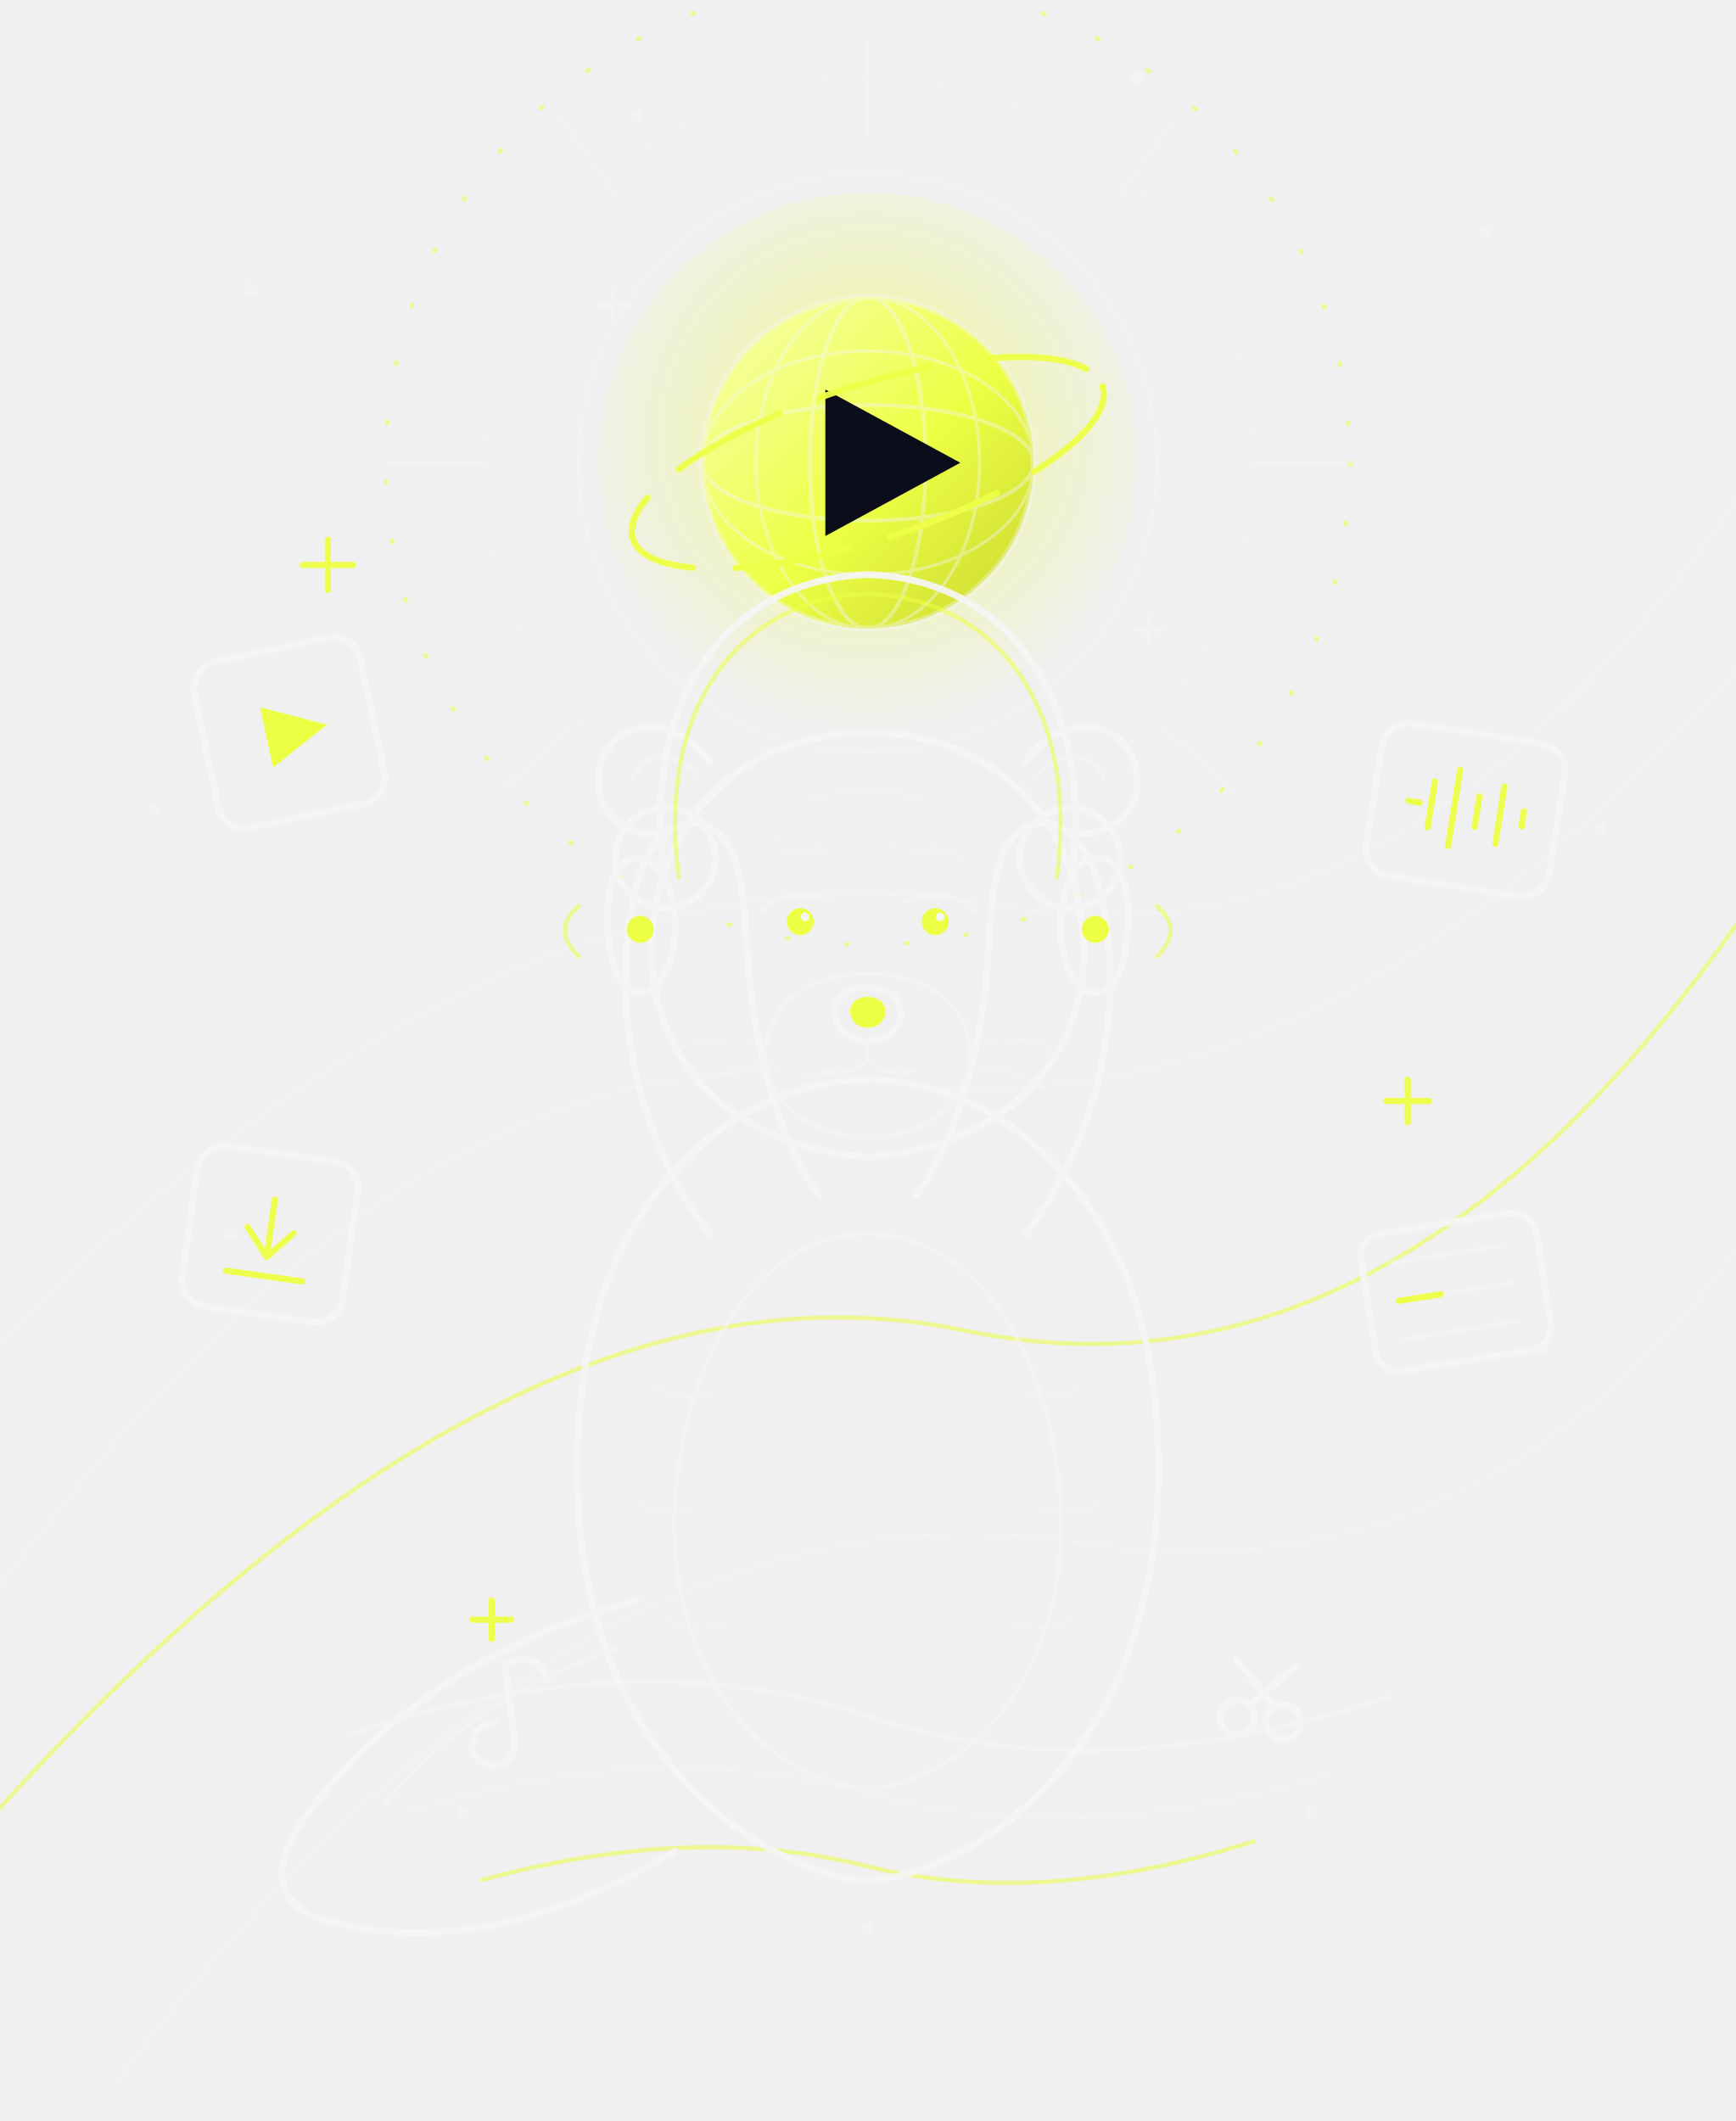
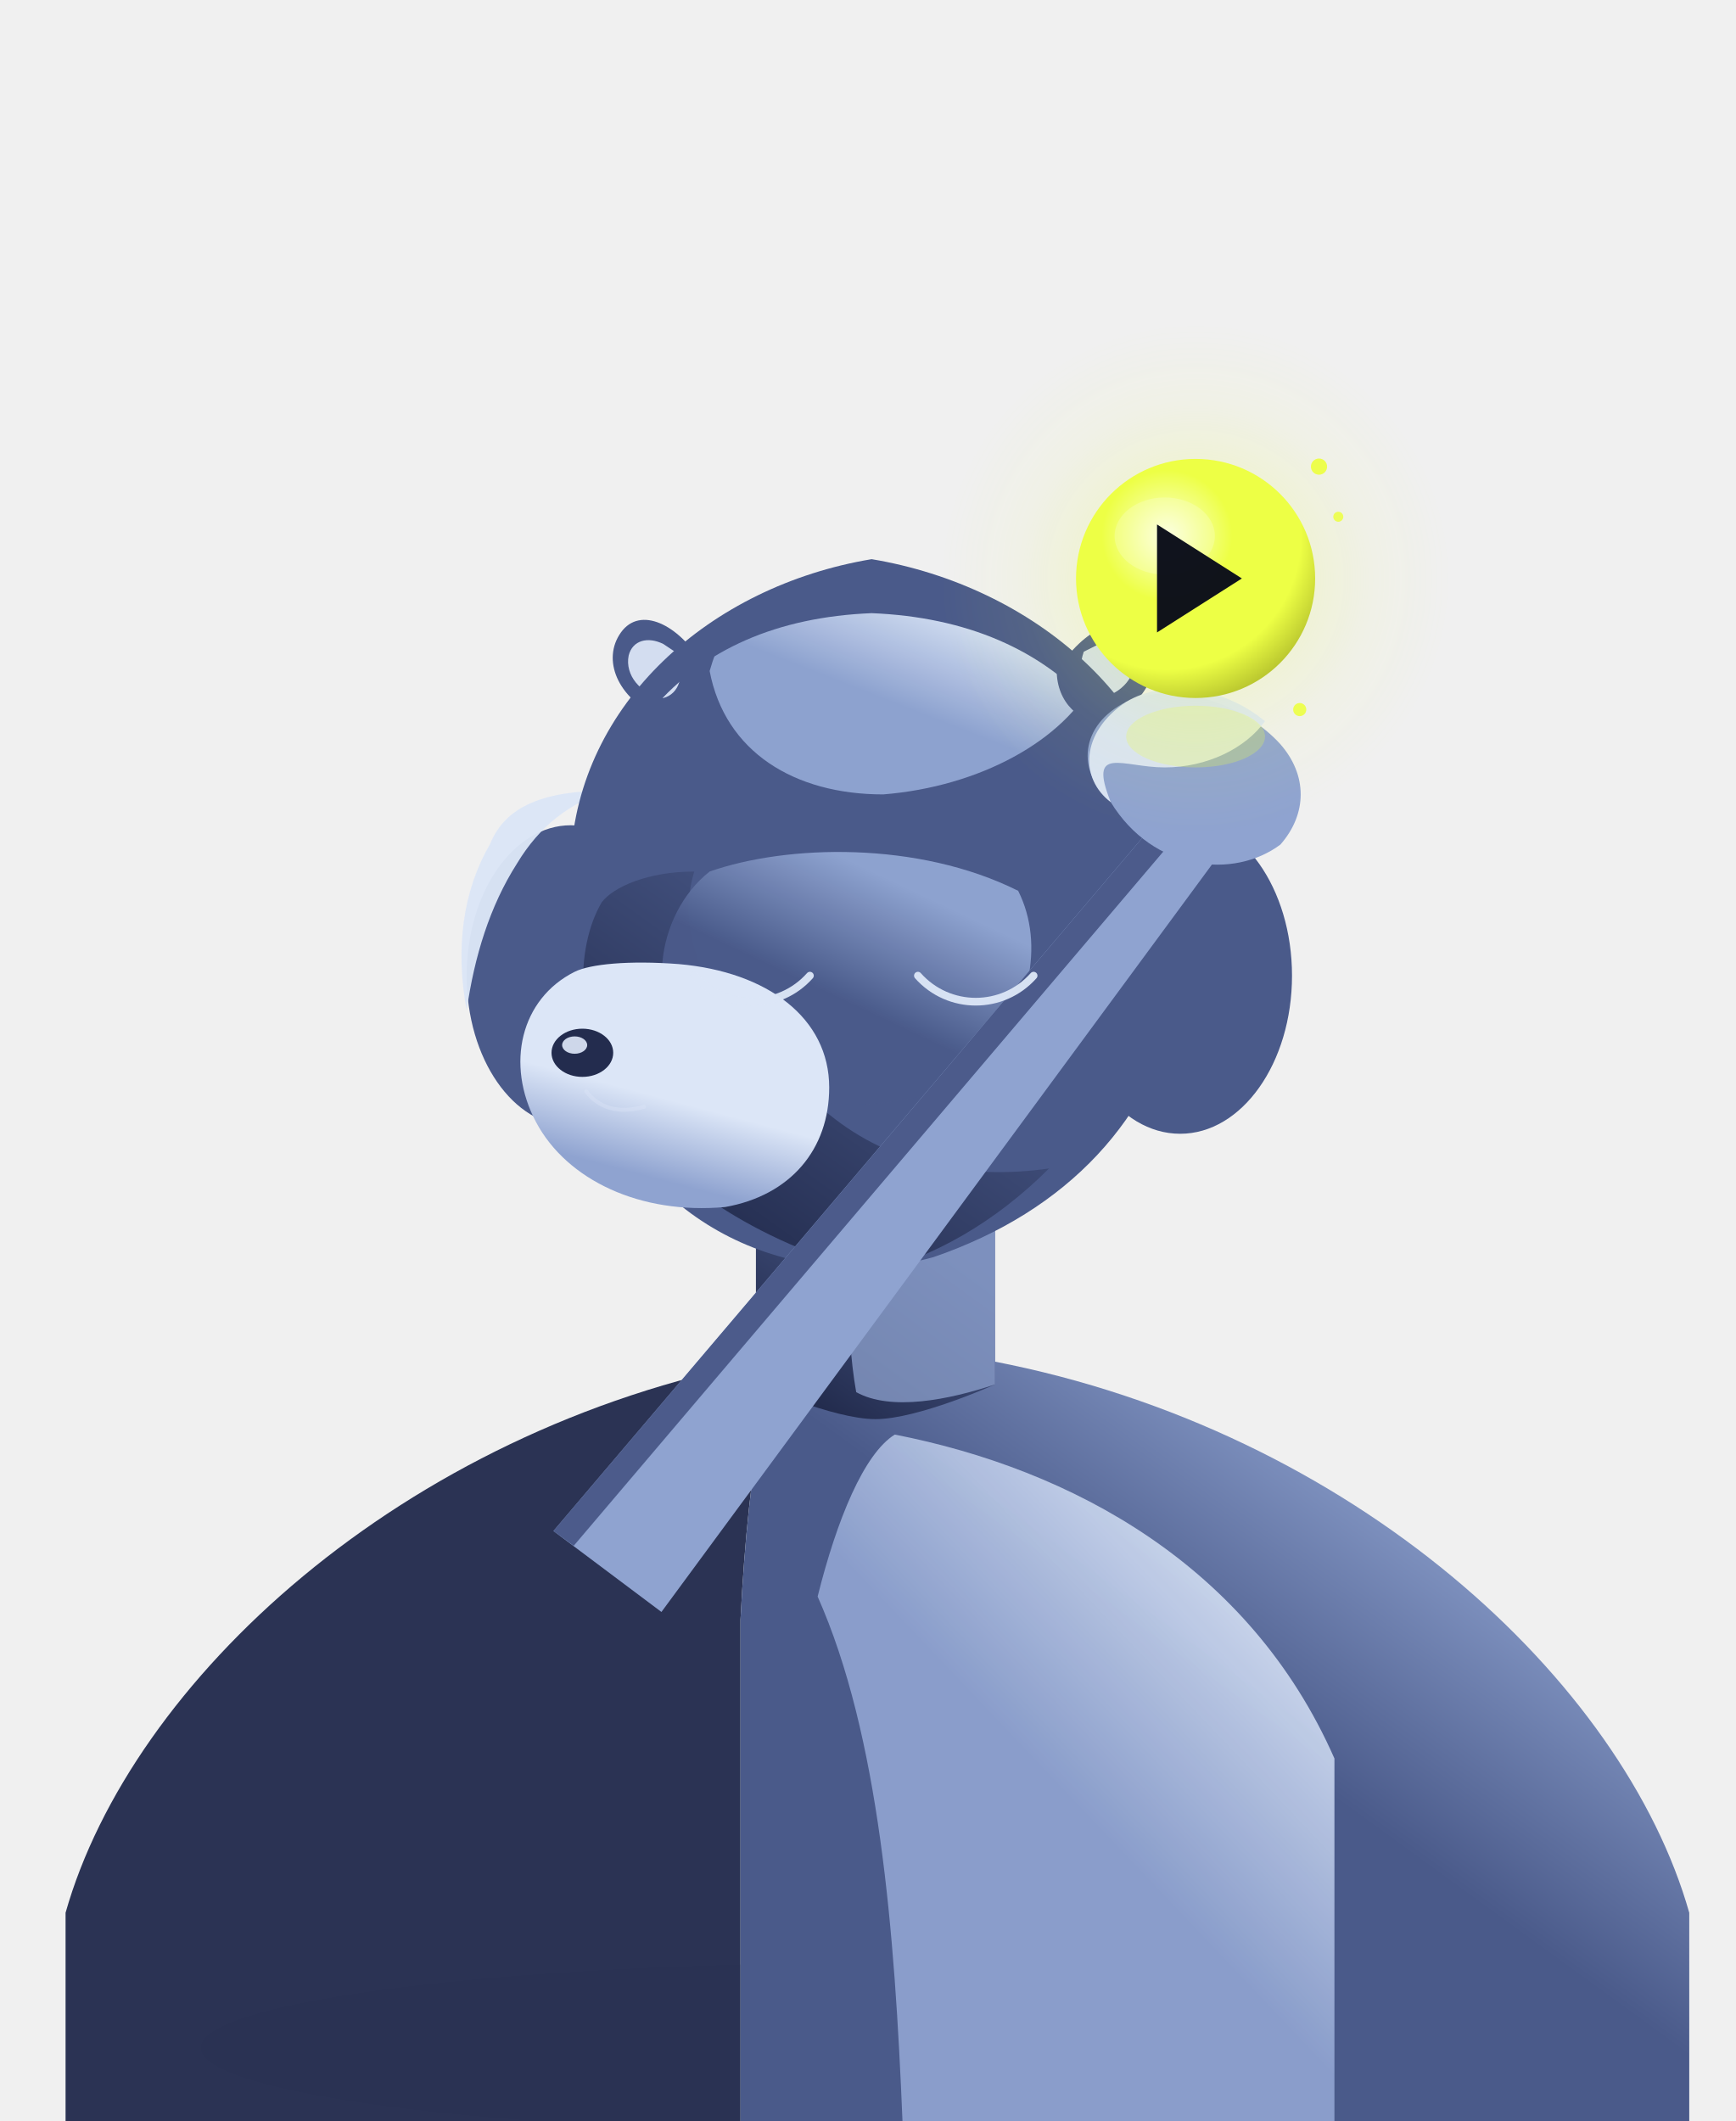
- <svg xmlns="http://www.w3.org/2000/svg" viewBox="0 0 900 1100" role="img" aria-label="MediaOtter hero illustration: an otter in flowing line-art style holding a glowing play-button orb, surrounded by swirling ornamental strokes and media icons">
+ <svg xmlns="http://www.w3.org/2000/svg" viewBox="0 0 900 1100" role="img" aria-label="MediaOtter hero illustration: serene otter wearing large over-ear headphones, eyes closed, presenting a glowing play-button orb">
  <defs>
-     <radialGradient id="orbGlow" cx="50%" cy="45%" r="55%">
-       <stop offset="0%" stop-color="#edff45" stop-opacity=".9" />
-       <stop offset="50%" stop-color="#edff45" stop-opacity=".28" />
+     <radialGradient id="orbCore" cx="38%" cy="32%" r="72%">
+       <stop offset="0%" stop-color="#fbffd8" />
+       <stop offset="38%" stop-color="#edff45" />
+       <stop offset="78%" stop-color="#edff45" />
+       <stop offset="100%" stop-color="#b9c62e" />
+     </radialGradient>
+     <radialGradient id="orbHalo" cx="50%" cy="50%" r="50%">
+       <stop offset="0%" stop-color="#edff45" stop-opacity="0.42" />
+       <stop offset="38%" stop-color="#edff45" stop-opacity="0.18" />
+       <stop offset="68%" stop-color="#edff45" stop-opacity="0.06" />
      <stop offset="100%" stop-color="#edff45" stop-opacity="0" />
    </radialGradient>
-     <linearGradient id="orbCore" x1="0" y1="0" x2="1" y2="1">
-       <stop offset="0%" stop-color="#f7ffb0" />
-       <stop offset="55%" stop-color="#edff45" />
-       <stop offset="100%" stop-color="#c9d62e" />
+     <linearGradient id="litPlane" x1="78%" y1="12%" x2="18%" y2="88%">
+       <stop offset="0%" stop-color="#dce6f7" />
+       <stop offset="52%" stop-color="#8fa3d0" />
+       <stop offset="100%" stop-color="#8fa3d0" />
    </linearGradient>
-     <style>
-       .L{fill:none;stroke:#f5f5f5;stroke-linecap:round;stroke-linejoin:round}
-       .L1{stroke-width:3.5;opacity:.92}
-       .L2{stroke-width:2.4;opacity:.6}
-       .L3{stroke-width:1.6;opacity:.38}
-       .A{fill:none;stroke:#edff45;stroke-linecap:round;stroke-linejoin:round}
-       .A1{stroke-width:3.2;opacity:.95}
-       .A2{stroke-width:2.2;opacity:.55}
-       .fillw{fill:#f5f5f5}
-       .filla{fill:#edff45}
-       .soft{fill:#f5f5f5;opacity:.12}
-     </style>
+     <linearGradient id="midPlane" x1="72%" y1="18%" x2="28%" y2="82%">
+       <stop offset="0%" stop-color="#8fa3d0" />
+       <stop offset="60%" stop-color="#4a5a8a" />
+       <stop offset="100%" stop-color="#4a5a8a" />
+     </linearGradient>
+     <linearGradient id="shadowPlane" x1="78%" y1="14%" x2="18%" y2="86%">
+       <stop offset="0%" stop-color="#4a5a8a" />
+       <stop offset="100%" stop-color="#232c4e" />
+     </linearGradient>
+     <linearGradient id="muzzleFill" x1="62%" y1="14%" x2="38%" y2="86%">
+       <stop offset="0%" stop-color="#dce6f7" />
+       <stop offset="58%" stop-color="#dce6f7" />
+       <stop offset="100%" stop-color="#8fa3d0" />
+     </linearGradient>
+     <linearGradient id="torsoLit" x1="78%" y1="18%" x2="22%" y2="82%">
+       <stop offset="0%" stop-color="#8fa3d0" />
+       <stop offset="48%" stop-color="#4a5a8a" />
+       <stop offset="100%" stop-color="#4a5a8a" />
+     </linearGradient>
  </defs>
-   <g id="field">
-     <path class="L L3" d="M-40 880 Q 200 520 450 560 Q 700 600 940 300" />
-     <path class="L L3" d="M-60 760 Q 240 420 520 470 Q 760 512 950 180" />
-     <path class="L L3" d="M60 1080 Q 300 760 560 800 Q 780 834 920 620" />
-     <path class="A A2" d="M-20 960 Q 260 640 500 690 Q 720 736 900 480" />
-     <circle class="L L3" cx="450" cy="240" r="150" />
-     <circle class="L L3" cx="450" cy="240" r="200" stroke-dasharray="2 18" />
-     <circle class="A A2" cx="450" cy="240" r="250" stroke-dasharray="1 30" />
-     <g class="L L3">
-       <path d="M450 20 v50" />
-       <path d="M610 60 l-30 42" />
-       <path d="M700 240 h-52" />
-       <path d="M290 60 l30 42" />
-       <path d="M200 240 h52" />
-       <path d="M640 410 l-36 -32" />
-       <path d="M260 410 l36 -32" />
-     </g>
-     <g class="fillw" opacity=".5">
-       <circle cx="130" cy="150" r="3.5" />
-       <circle cx="770" cy="120" r="3" />
-       <circle cx="830" cy="430" r="3.5" />
-       <circle cx="80" cy="420" r="3" />
-       <circle cx="120" cy="640" r="3.5" />
-       <circle cx="800" cy="700" r="3" />
-       <circle cx="240" cy="940" r="3" />
-       <circle cx="680" cy="940" r="3.5" />
-       <circle cx="450" cy="1000" r="3" />
-       <circle cx="330" cy="60" r="3" />
-       <circle cx="590" cy="40" r="3.5" />
-     </g>
-     <g class="A A1" stroke-width="2.6">
-       <path d="M170 280 v26 M157 293 h26" />
-       <path d="M730 560 v22 M719 571 h22" />
-       <path d="M255 830 v20 M245 840 h20" />
-     </g>
-   </g>
-   <g id="chips">
-     <g transform="translate(150 380) rotate(-12)">
-       <rect class="L L1" x="-44" y="-44" width="88" height="88" rx="14" />
-       <path class="filla" d="M-12 -16 L20 0 L-12 16 Z" />
-     </g>
-     <g transform="translate(760 420) rotate(9)">
-       <rect class="L L1" x="-48" y="-40" width="96" height="80" rx="14" />
-       <path class="A A1" stroke-width="2.8" d="M-30 0 h6 M-18 -12 v24 M-6 -20 v40 M6 -8 v16 M18 -15 v30 M30 -4 v8" />
-     </g>
-     <g transform="translate(140 640) rotate(8)">
-       <rect class="L L1" x="-42" y="-42" width="84" height="84" rx="14" />
-       <path class="A A1" stroke-width="2.8" d="M0 -18 V10 M-12 -2 L0 12 L12 -2 M-20 22 H20" />
-     </g>
-     <g transform="translate(755 670) rotate(-9)">
-       <rect class="L L1" x="-46" y="-36" width="92" height="72" rx="12" />
-       <path class="L L2" d="M-30 -20 H30 M-30 0 H30 M-30 20 H30" />
-       <path class="A A1" stroke-width="2.6" d="M-30 0 H-8" />
-     </g>
-     <g transform="translate(255 890) rotate(-7)">
-       <path class="L L1" d="M10 -26 V14 a11 11 0 1 1 -9 -10 M10 -26 q18 -5 21 11" />
-     </g>
-     <g transform="translate(655 880) rotate(6)">
-       <circle class="L L1" cx="-12" cy="12" r="9" />
-       <circle class="L L1" cx="12" cy="12" r="9" />
-       <path class="L L1" d="M-7 5 L16 -18 M7 5 L-16 -18" />
-     </g>
-   </g>
-   <g id="orb">
-     <circle cx="450" cy="240" r="140" fill="url(#orbGlow)" />
-     <circle cx="450" cy="240" r="86" fill="url(#orbCore)" />
-     <g class="L" stroke="#0b0e1a" opacity=".4">
-       <circle cx="450" cy="240" r="86" stroke-width="3" />
-       <ellipse cx="450" cy="240" rx="86" ry="30" stroke-width="2" />
-       <ellipse cx="450" cy="240" rx="86" ry="58" stroke-width="1.6" />
-       <ellipse cx="450" cy="240" rx="30" ry="86" stroke-width="2" />
-       <ellipse cx="450" cy="240" rx="58" ry="86" stroke-width="1.6" />
-     </g>
-     <path d="M428 202 L498 240 L428 278 Z" fill="#0b0e1a" />
-     <ellipse class="A A1" cx="450" cy="240" rx="128" ry="40" transform="rotate(-18 450 240)" stroke-dasharray="60 22" />
-     <g class="L L2" stroke-width="2.4">
-       <path d="M318 150 v16 M310 158 h16" />
-       <path d="M596 320 v14 M589 327 h14" />
-     </g>
-   </g>
-   <g id="otter">
-     <path class="L L2" d="M180 900 Q 330 850 450 890 Q 570 930 720 880" />
-     <path class="L L3" d="M210 940 Q 340 900 450 930 Q 560 960 690 920" />
-     <path class="A A2" d="M250 975 Q 360 945 450 968 Q 540 990 650 955" />
-     <path class="L L1" d="M330 830 Q 220 860 160 940 Q 130 980 165 995 Q 250 1020 350 960" />
-     <path class="L L2" d="M320 855 Q 245 880 200 935" />
-     <path class="L L1" d="M450 560       C 380 560 320 620 305 700       C 292 770 300 850 340 905       C 375 955 425 975 450 975       C 475 975 525 955 560 905       C 600 850 608 770 595 700       C 580 620 520 560 450 560 Z" />
-     <path class="L L2" d="M450 640 C 395 640 355 700 350 780 C 346 855 385 920 450 928 C 515 920 554 855 550 780 C 545 700 505 640 450 640 Z" />
-     <g class="L L3">
-       <path d="M340 720 q 18 8 30 2" />
-       <path d="M330 780 q 18 8 30 2" />
-       <path d="M345 840 q 18 8 30 2" />
-       <path d="M560 720 q -18 8 -30 2" />
-       <path d="M570 780 q -18 8 -30 2" />
-       <path d="M555 840 q -18 8 -30 2" />
-     </g>
-     <path class="L L1" d="M368 640 C 330 590 315 520 330 460 C 338 428 360 418 375 435 C 388 450 385 480 390 520 C 396 565 410 600 425 620" />
-     <path class="L L1" d="M532 640 C 570 590 585 520 570 460 C 562 428 540 418 525 435 C 512 450 515 480 510 520 C 504 565 490 600 475 620" />
-     <circle class="L L1" cx="345" cy="445" r="26" />
-     <circle class="L L1" cx="555" cy="445" r="26" />
-     <path class="L L3" d="M335 445 h20 M345 435 v20 M545 445 h20 M555 435 v20" />
-     <path class="L L1" d="M450 380       C 385 380 340 425 338 490       C 336 545 375 595 450 600       C 525 595 564 545 562 490       C 560 425 515 380 450 380 Z" />
-     <path class="L L1" d="M368 395 C 350 370 320 372 312 395 C 305 415 320 435 342 432" />
-     <path class="L L1" d="M532 395 C 550 370 580 372 588 395 C 595 415 580 435 558 432" />
-     <path class="L L2" d="M362 402 C 350 388 332 390 328 404" />
-     <path class="L L2" d="M538 402 C 550 388 568 390 572 404" />
-     <path class="L L2" d="M450 505 C 415 505 395 525 397 550 C 399 575 425 590 450 590 C 475 590 501 575 503 550 C 505 525 485 505 450 505 Z" />
-     <path class="L L1" d="M450 512 C 438 512 432 519 433 527 C 434 535 442 540 450 540 C 458 540 466 535 467 527 C 468 519 462 512 450 512 Z" />
-     <path class="filla" d="M450 517 C 444 517 440 521 441 526 C 442 531 446 533 450 533 C 454 533 458 531 459 526 C 460 521 456 517 450 517 Z" />
-     <path class="L L2" d="M450 540 v10 M450 550 q -12 10 -24 5 M450 550 q 12 10 24 5" />
-     <g class="L L3">
-       <path d="M398 540 q -28 -4 -46 4" />
-       <path d="M400 552 q -26 2 -42 12" />
-       <path d="M502 540 q 28 -4 46 4" />
-       <path d="M500 552 q 26 2 42 12" />
-     </g>
-     <path class="L L2" d="M395 472 q 16 -14 36 -4" />
-     <path class="L L2" d="M469 468 q 20 -10 36 4" />
-     <circle class="filla" cx="415" cy="478" r="7" />
-     <circle class="filla" cx="485" cy="478" r="7" />
-     <circle class="fillw" cx="417.5" cy="475.5" r="2.2" />
-     <circle class="fillw" cx="487.5" cy="475.5" r="2.2" />
-     <g class="L L3">
-       <path d="M400 445 q 15 -8 30 -2" />
-       <path d="M470 443 q 15 -6 30 2" />
-       <path d="M420 415 q 30 -10 60 0" />
-     </g>
-     <path class="L L1" d="M345 460 C 330 360 380 300 450 298 C 520 300 570 360 555 460" />
-     <path class="A A2" d="M352 455 C 340 365 385 310 450 308 C 515 310 560 365 548 455" />
-     <path class="L L1" d="M330 445 C 322 445 315 455 315 475 C 315 500 322 515 332 515 C 342 515 350 500 350 480 C 350 460 342 445 330 445 Z" />
-     <path class="L L1" d="M570 445 C 578 445 585 455 585 475 C 585 500 578 515 568 515 C 558 515 550 500 550 480 C 550 460 558 445 570 445 Z" />
-     <circle class="filla" cx="332" cy="482" r="7" />
-     <circle class="filla" cx="568" cy="482" r="7" />
-     <path class="A A2" d="M300 470 q -14 12 0 26 M600 470 q 14 12 0 26" />
-   </g>
+   <ellipse cx="452" cy="1062" rx="348" ry="44" fill="#232c4e" opacity="0.18" />
+   <path d="M 34 1100 L 34 992 C 68 872 208 742 395 706 L 395 740 C 390 760 386 800 384 840 L 384 1100 Z" fill="#232c4e" opacity="0.96" />
+   <path d="M 395 706 C 432 690 478 690 515 706 C 702 742 842 872 876 992 L 876 1100 L 384 1100 L 384 840 C 386 800 390 760 395 740 Z" fill="url(#torsoLit)" />
+   <path d="M 464 744 C 556 762 648 812 692 912 L 692 1100 L 468 1100 C 464 1002 456 900 424 828 C 434 788 448 754 464 744 Z" fill="url(#litPlane)" opacity="0.92" />
+   <path d="M 392 628 L 392 718 C 392 718 432 736 454 736 C 476 736 516 718 516 718 L 516 628 Z" fill="url(#shadowPlane)" />
+   <path d="M 444 630 L 516 630 L 516 718 C 492 726 462 732 444 722 C 438 688 440 648 444 630 Z" fill="#8fa3d0" opacity="0.74" />
+   <ellipse cx="296" cy="506" rx="54" ry="78" fill="#4a5a8a" />
+   <ellipse cx="612" cy="506" rx="58" ry="82" fill="#4a5a8a" />
+   <path d="M 254 438 C 240 462 236 492 242 524 C 246 496 254 470 268 448 C 280 428 296 416 316 410 C 282 410 262 418 254 438 Z" fill="#dce6f7" opacity="0.96" />
+   <path d="M 564 428 C 548 452 544 484 552 518 C 556 490 566 464 582 442 C 596 422 616 410 640 404 C 602 404 574 410 564 428 Z" fill="#dce6f7" opacity="0.98" />
+   <path d="M 312 468 C 284 414 316 352 384 324 C 438 302 522 312 568 352 C 612 390 626 452 612 516 C 598 580 554 628 484 652 C 412 672 332 634 310 562 C 302 524 304 492 312 468 Z" fill="#4a5a8a" />
+   <path d="M 312 468 C 298 492 298 534 320 574 C 344 612 392 644 452 660 C 484 652 516 634 544 606 C 502 612 462 604 430 578 C 374 534 348 492 360 452 C 336 452 318 460 312 468 Z" fill="url(#shadowPlane)" />
+   <path d="M 384 324 C 438 302 522 312 568 352 C 552 384 508 408 458 412 C 412 412 376 390 368 348 C 372 334 376 328 384 324 Z" fill="url(#litPlane)" opacity="0.98" />
+   <path d="M 368 452 C 408 438 476 436 528 462 C 542 490 534 526 508 558 C 462 580 404 578 364 548 C 332 524 340 474 368 452 Z" fill="url(#midPlane)" opacity="0.98" />
+   <path d="M 298 504 C 270 518 262 552 278 582 C 294 612 332 630 376 626 C 410 620 430 596 430 564 C 430 528 398 504 352 500 C 326 498 306 500 298 504 Z" fill="url(#muzzleFill)" />
+   <ellipse cx="302" cy="546" rx="16" ry="12.5" fill="#232c4e" />
+   <ellipse cx="298" cy="542" rx="6.5" ry="4.5" fill="#dce6f7" opacity="0.92" />
+   <path d="M 364 344 C 352 324 332 314 322 328 C 312 342 320 362 342 372 C 356 374 366 360 364 344 Z" fill="#4a5a8a" />
+   <path d="M 344 334 C 336 330 328 332 326 340 C 324 350 332 360 344 362 C 352 360 356 350 350 338 Z" fill="#dce6f7" opacity="0.94" />
+   <path d="M 548 348 C 562 326 582 316 594 330 C 604 344 596 364 574 374 C 560 376 548 364 548 348 Z" fill="#4a5a8a" />
+   <path d="M 570 334 C 578 330 586 332 588 340 C 590 350 582 360 570 362 C 562 360 558 350 562 338 Z" fill="#dce6f7" opacity="0.94" />
+   <path d="M 296 500 L 296 445 C 300 365 368 304 452 290 C 536 304 608 365 612 445 L 612 500 C 608 385 550 322 452 318 C 354 322 300 385 296 500 Z" fill="#4a5a8a" />
+   <path d="M 287 794 L 343 836 L 632.5 442.9 L 603.7 421.2 Z" fill="#8fa3d0" />
+   <path d="M 287 794 L 603.7 421.2 L 614 429 L 297.5 801.7 Z" fill="#4a5a8a" opacity="0.98" />
+   <path d="M 576 416 C 558 400 560 376 584 364 C 610 352 646 366 664 386 C 678 402 678 422 664 438 C 640 456 598 452 576 416 Z" fill="#8fa3d0" />
+   <path d="M 584 364 C 604 352 634 356 656 374 C 646 388 626 398 604 398 C 582 398 564 386 576 416 C 560 404 560 380 584 364 Z" fill="#dce6f7" opacity="0.96" />
+   <ellipse cx="620" cy="382" rx="36" ry="16" fill="#edff45" opacity="0.25" />
+   <circle cx="620" cy="300" r="132" fill="url(#orbHalo)" />
+   <circle cx="620" cy="300" r="62" fill="url(#orbCore)" />
+   <ellipse cx="604" cy="278" rx="26" ry="20" fill="white" opacity="0.20" />
+   <path d="M 600 272 L 644 300 L 600 328 Z" fill="#0b0e1a" opacity="0.98" />
+   <circle cx="684" cy="242" r="4.2" fill="#edff45" opacity="0.95" />
+   <circle cx="694" cy="268" r="2.6" fill="#edff45" opacity="0.88" />
+   <circle cx="674" cy="368" r="3.4" fill="#edff45" opacity="0.92" />
+   <path d="M 360 506 C 376 524 404 524 420 506" fill="none" stroke="#dce6f7" stroke-width="4" stroke-linecap="round" opacity="0.96" />
+   <path d="M 476 506 C 492 524 520 524 536 506" fill="none" stroke="#dce6f7" stroke-width="4" stroke-linecap="round" opacity="0.96" />
+   <path d="M 304 566 C 310 574 320 578 334 574" fill="none" stroke="#dce6f7" stroke-width="2" stroke-linecap="round" opacity="0.38" />
</svg>
